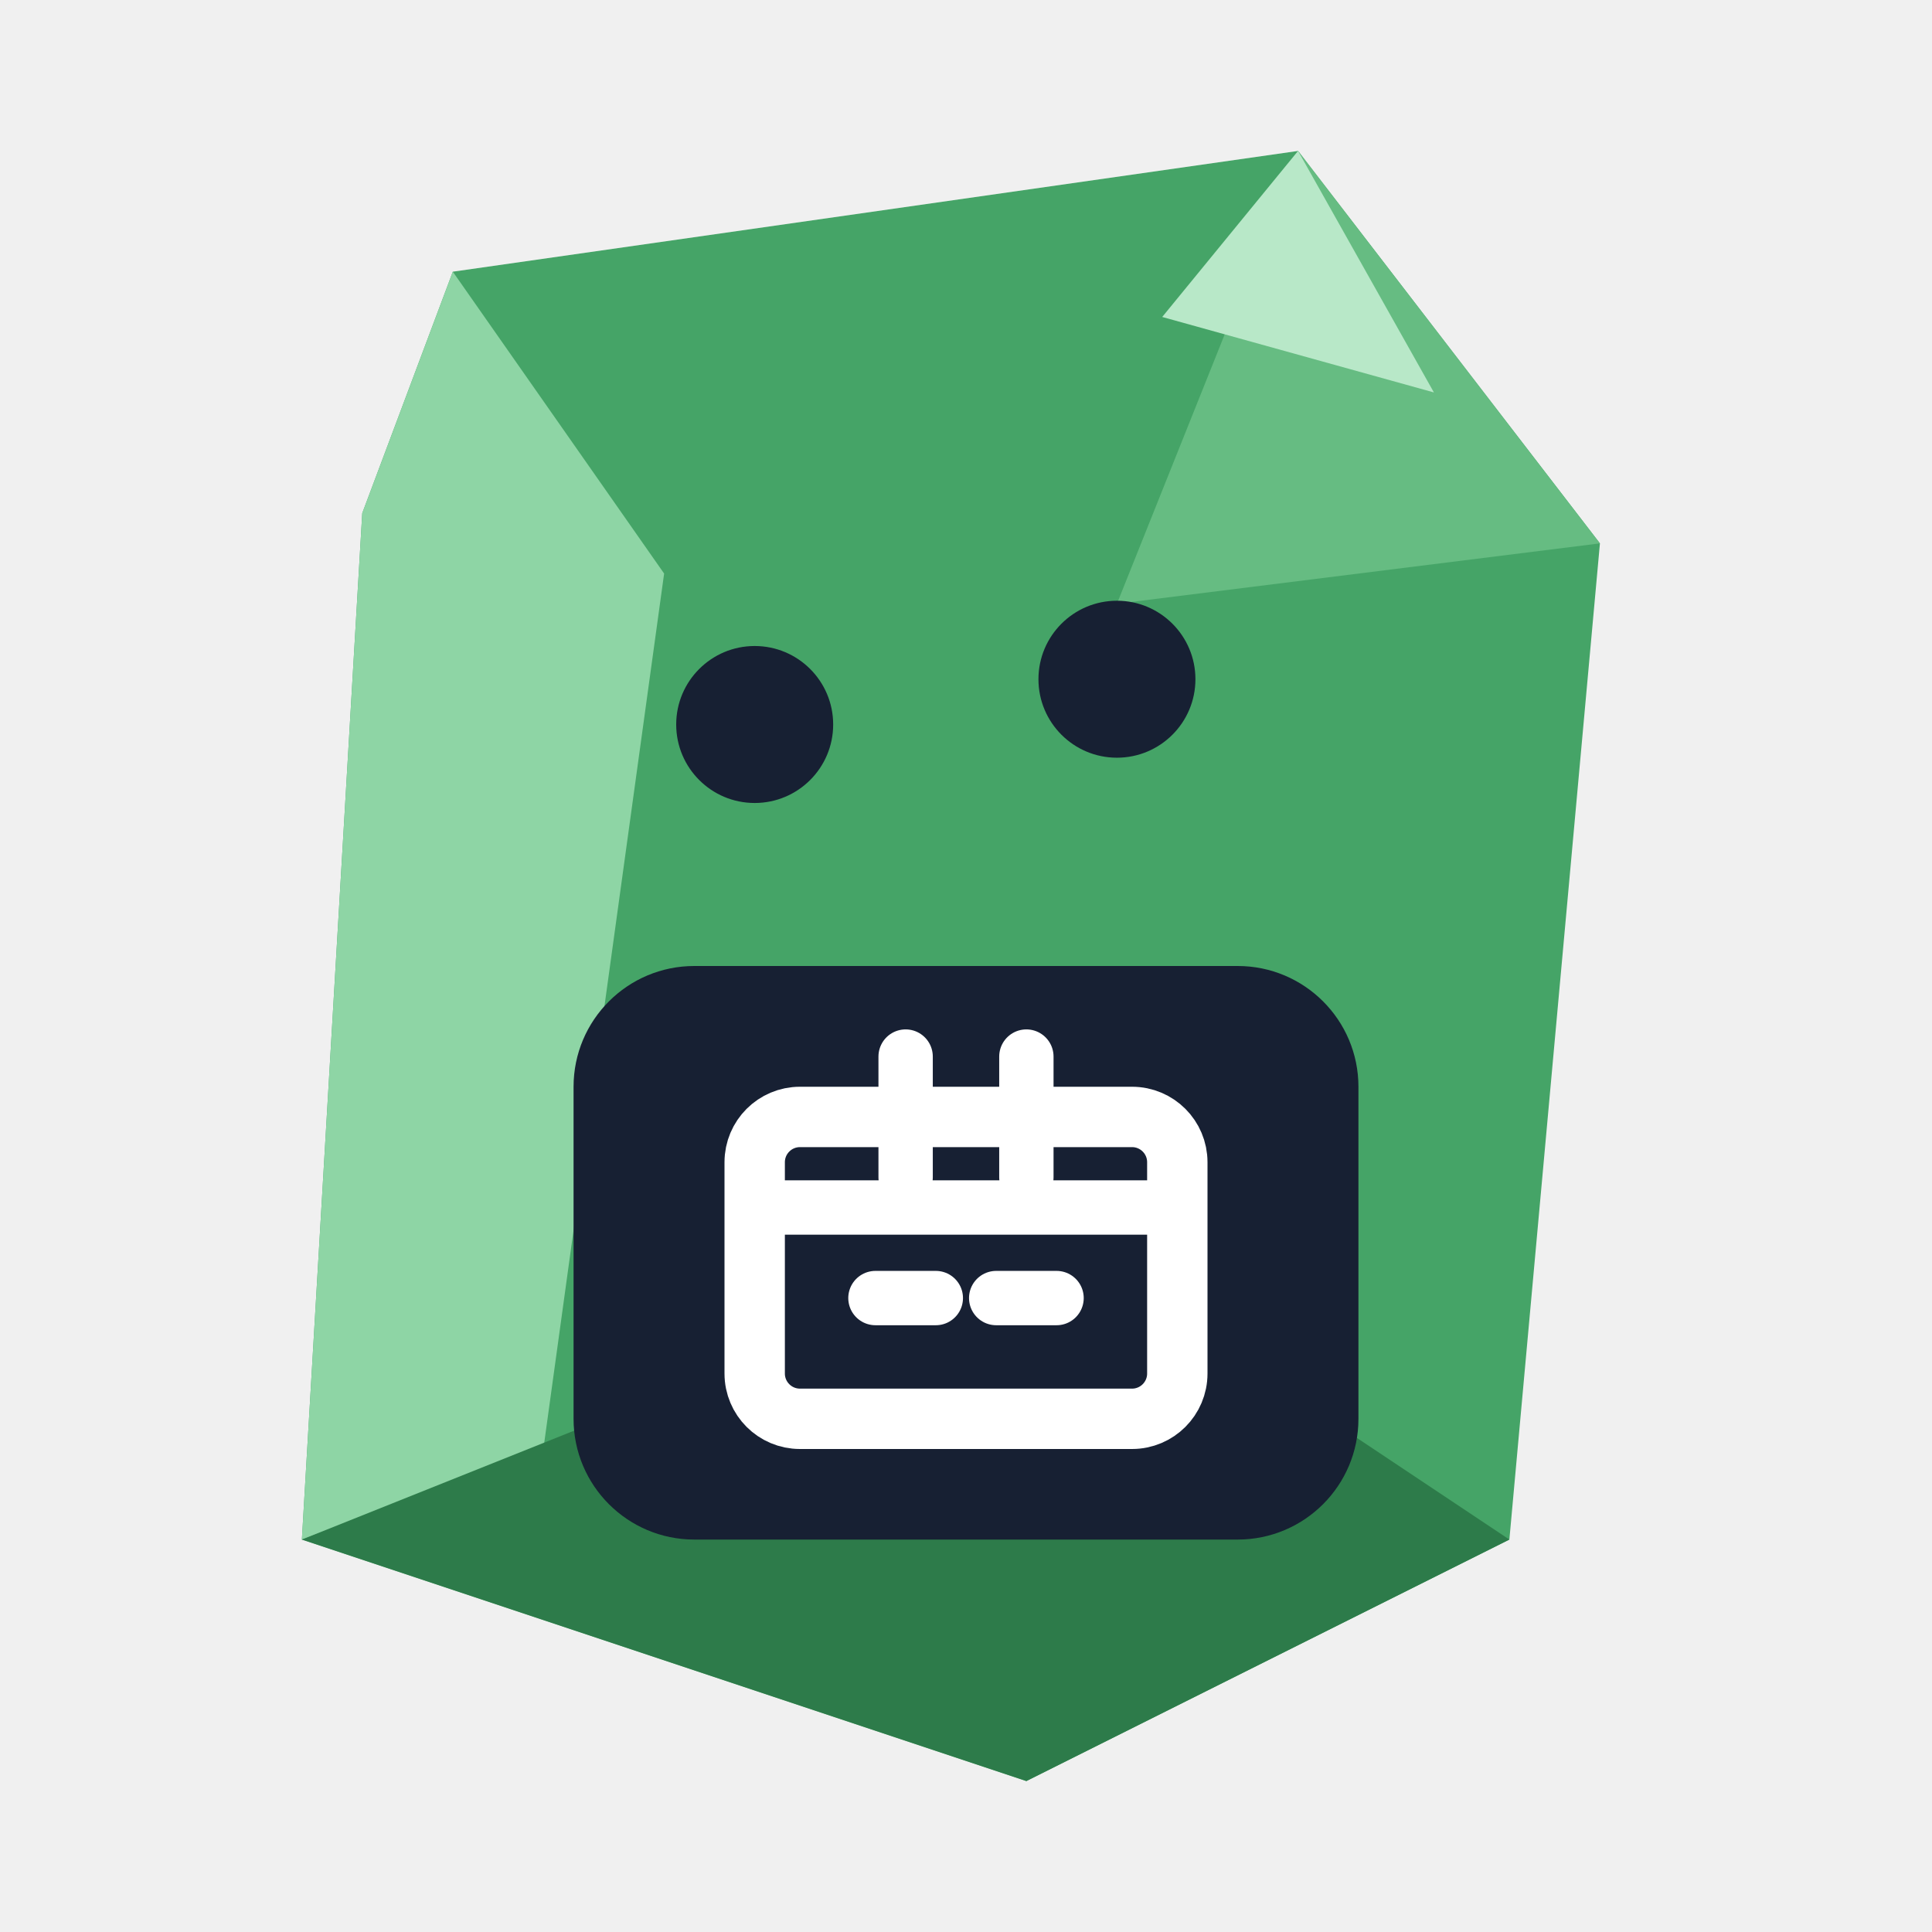
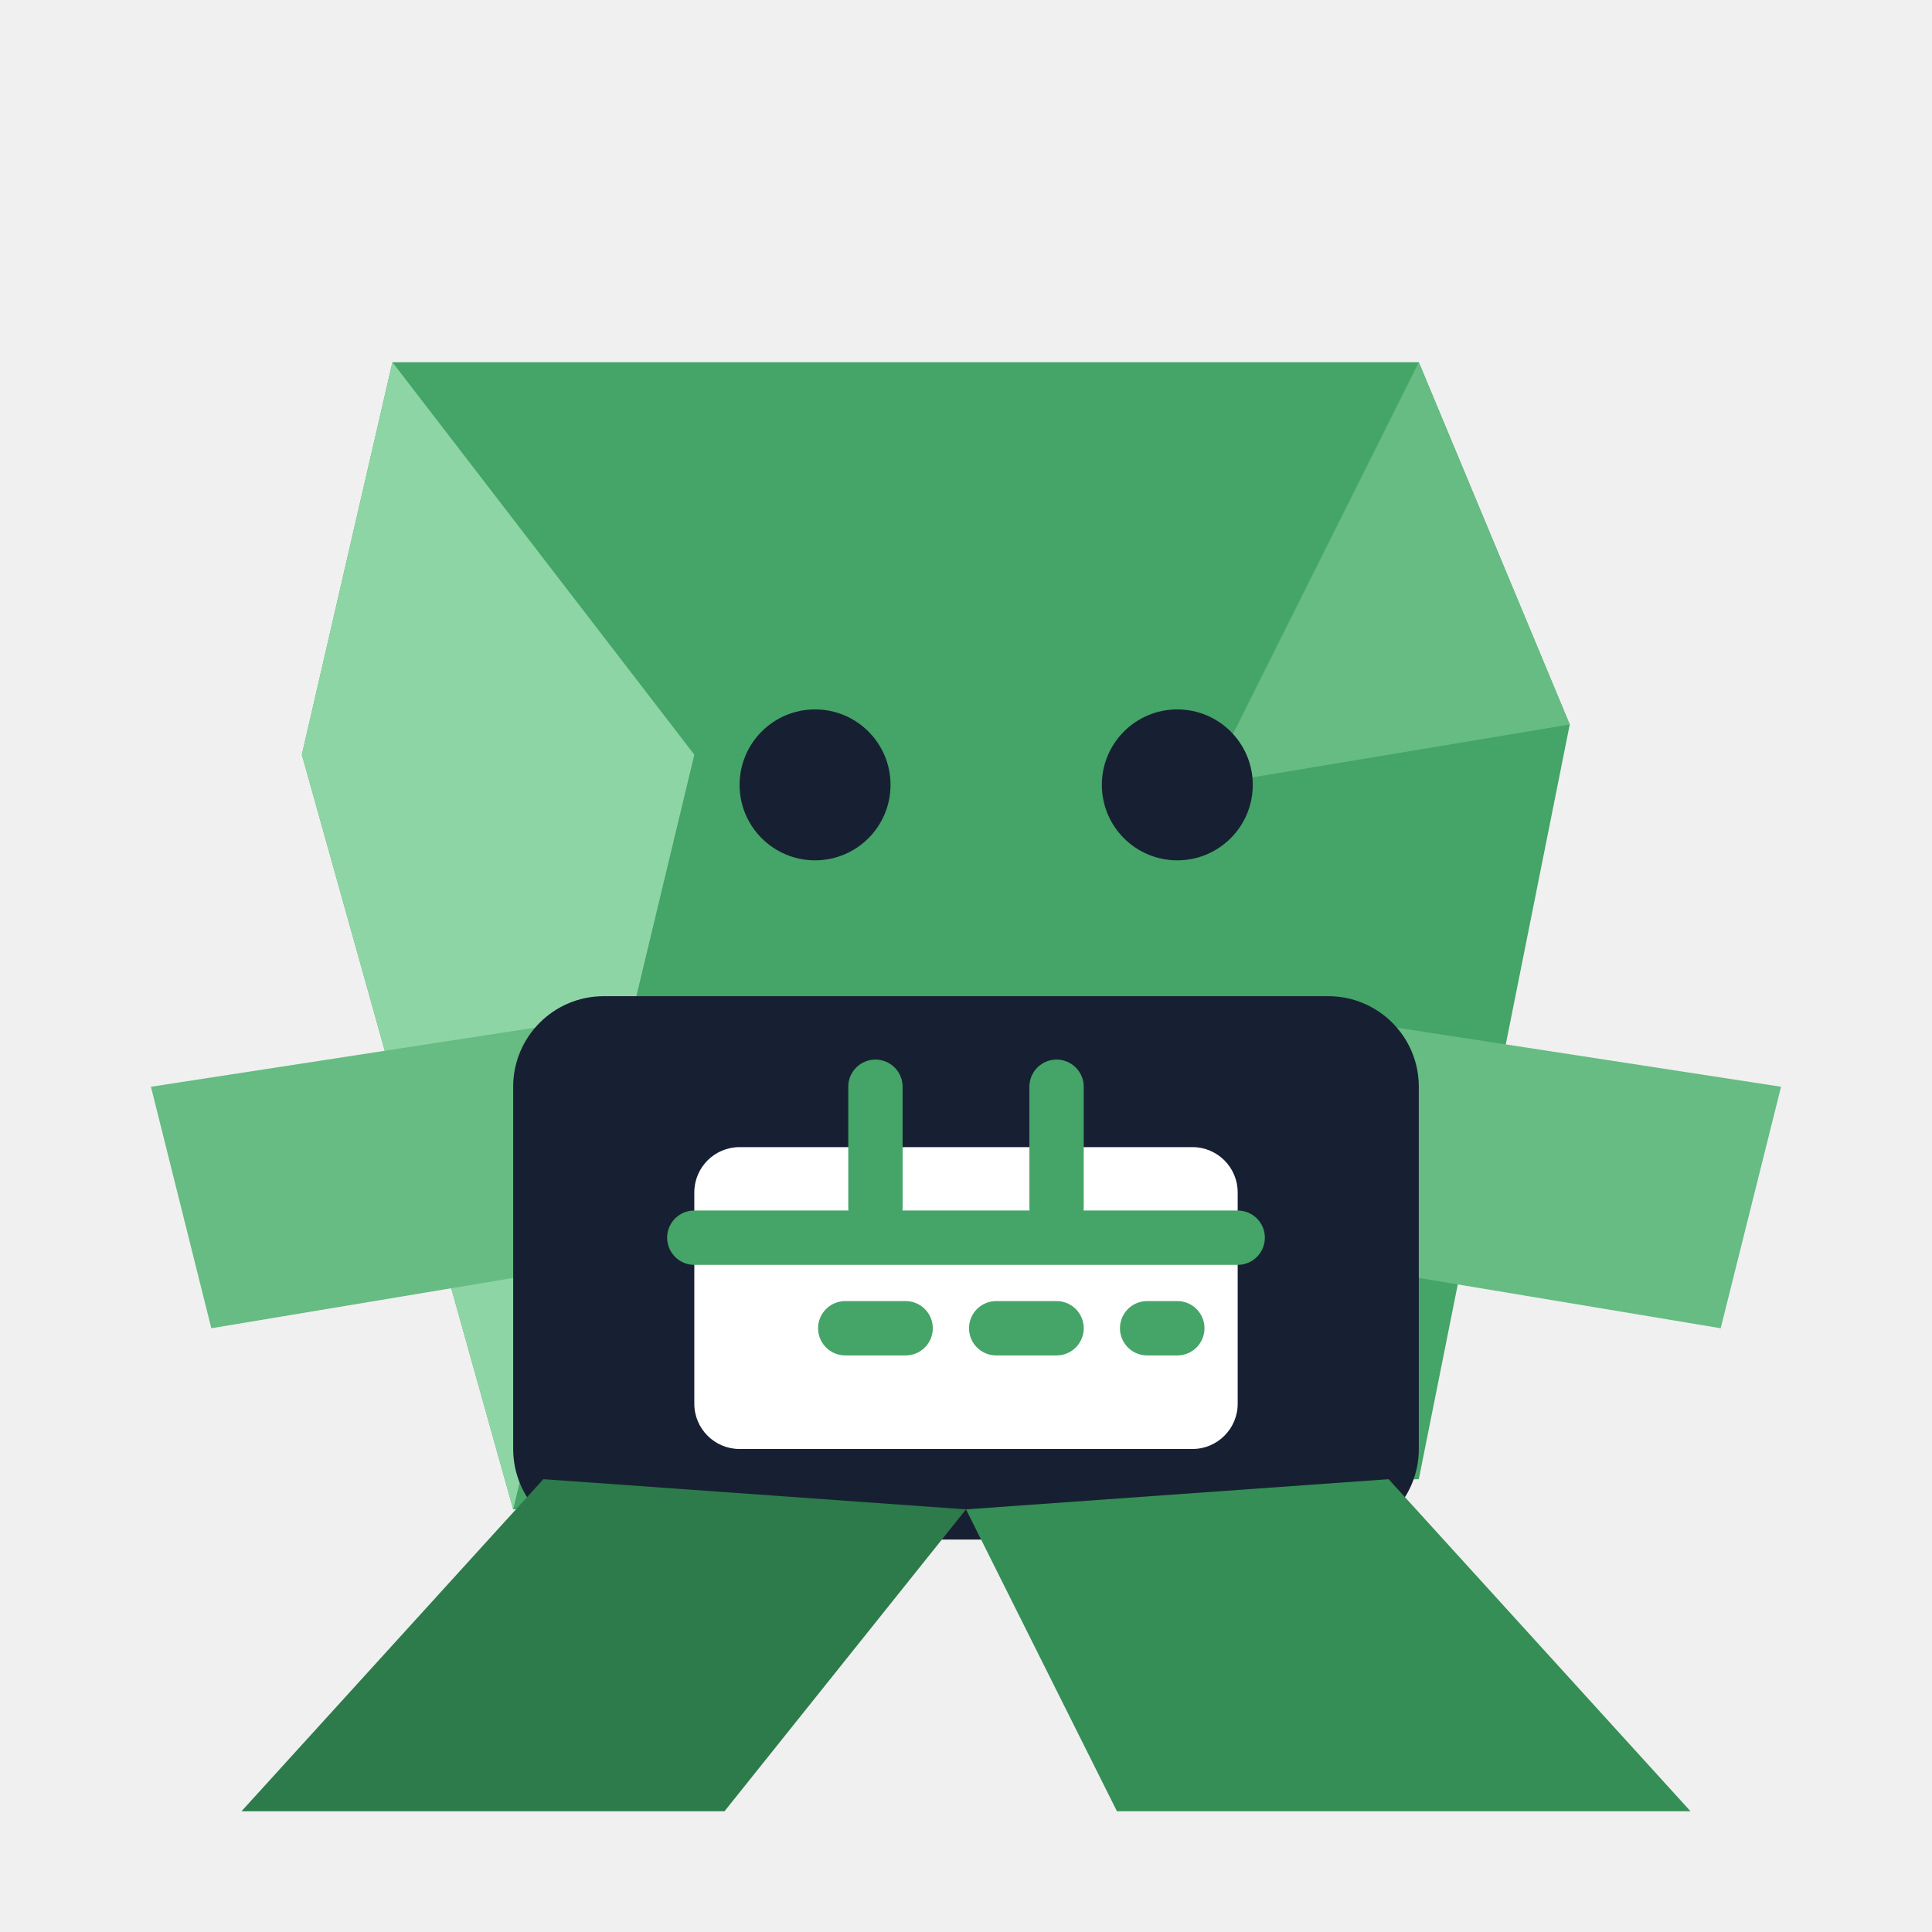
<svg xmlns="http://www.w3.org/2000/svg" viewBox="0 0 64 64" role="img" aria-labelledby="title desc">
-   <path d="M15 9 43 5l10 13-3 33-16 8-24-8 2-34Z" fill="#45A467" />
-   <path d="m15 9 7 10-4 29-8 3 2-34Z" fill="#8ED5A5" />
-   <path d="m43 5-6 15 16-2Z" fill="#66BC82" />
-   <path d="m10 51 25-10 15 10-16 8Z" fill="#2D7B4A" />
-   <circle cx="25" cy="24" r="2.6" fill="#172033" />
-   <circle cx="37" cy="22.5" r="2.6" fill="#172033" />
-   <rect x="19" y="32" width="26" height="19" rx="4" fill="#172033" />
-   <rect x="25" y="37" width="14" height="10" rx="1.5" fill="none" stroke="#fff" stroke-width="2" />
-   <path d="M25 40h14m-9-5v4m4-4v4m-5 4h2m2 0h2" fill="none" stroke="#fff" stroke-linecap="round" stroke-width="1.8" />
-   <path d="m38.5 10.5 4.5-5.5 4.5 8Z" fill="#B8E8C8" />
+   <path d="M13 12h34l5 12-5 25-30 1-7-25Z" fill="#45A467" />
+   <path d="m13 12 10 13-6 25-7-25Z" fill="#8ED5A5" />
+   <path d="m47 12-7 14 12-2Z" fill="#66BC82" />
+   <path d="m18 34-13 2 2 8 12-2Z" fill="#66BC82" />
+   <path d="m46 34 13 2-2 8-12-2Z" fill="#66BC82" />
+   <rect x="17" y="33" width="30" height="18" rx="3" fill="#172033" />
+   <rect x="23" y="38" width="18" height="10" rx="1.5" fill="#fff" />
+   <path d="M23 41h18m-12-5v4m6-4v4m-7 4h2m3 0h2m3 0h1" fill="none" stroke="#45A467" stroke-linecap="round" stroke-width="1.8" />
+   <path d="m18 49 14 1-8 10H8Z" fill="#2D7B4A" />
+   <path d="m32 50 14-1 10 11H37Z" fill="#358E55" />
+   <circle cx="27" cy="26" r="2.5" fill="#172033" />
+   <circle cx="39" cy="26" r="2.5" fill="#172033" />
</svg>
